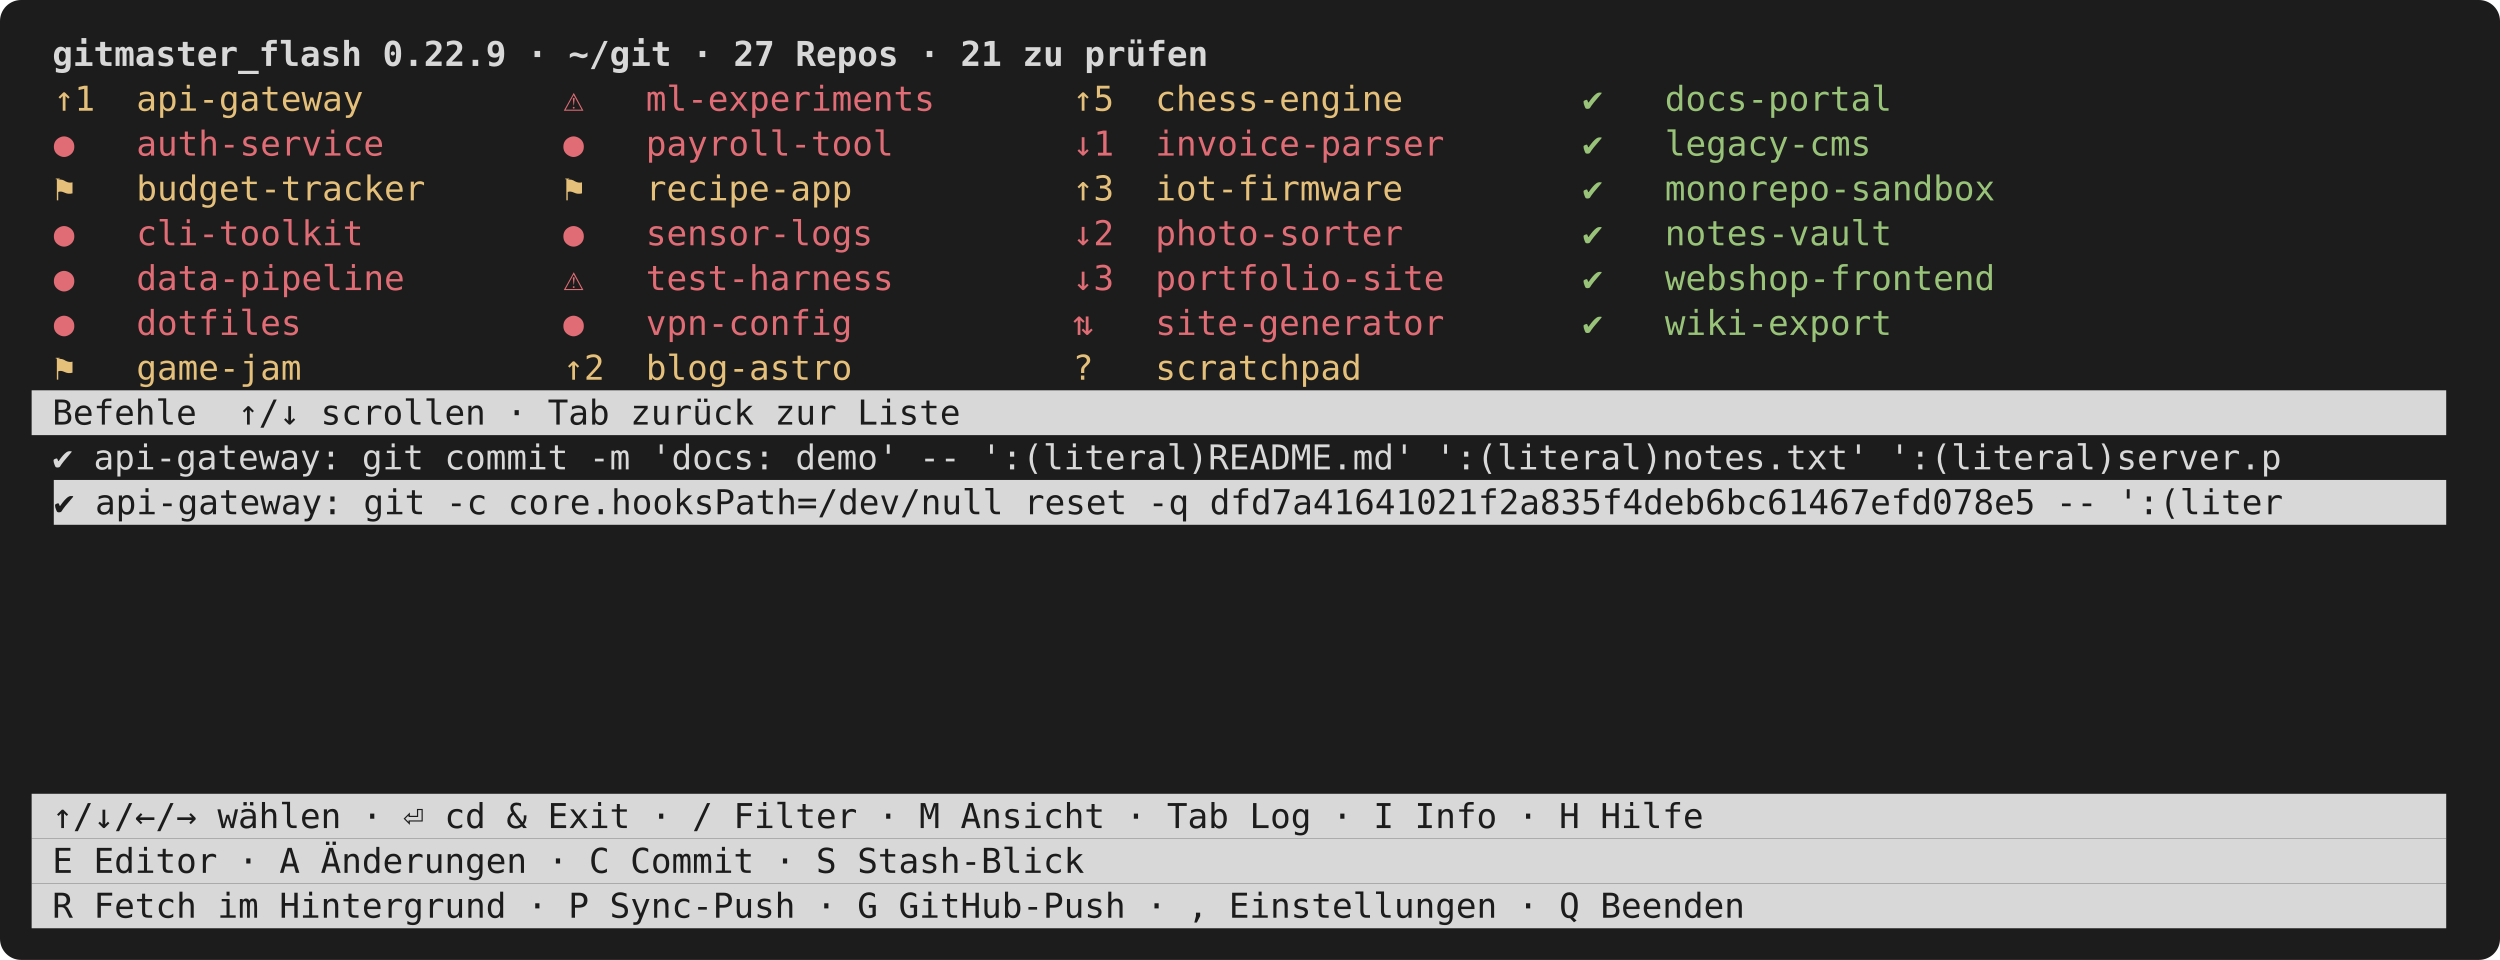
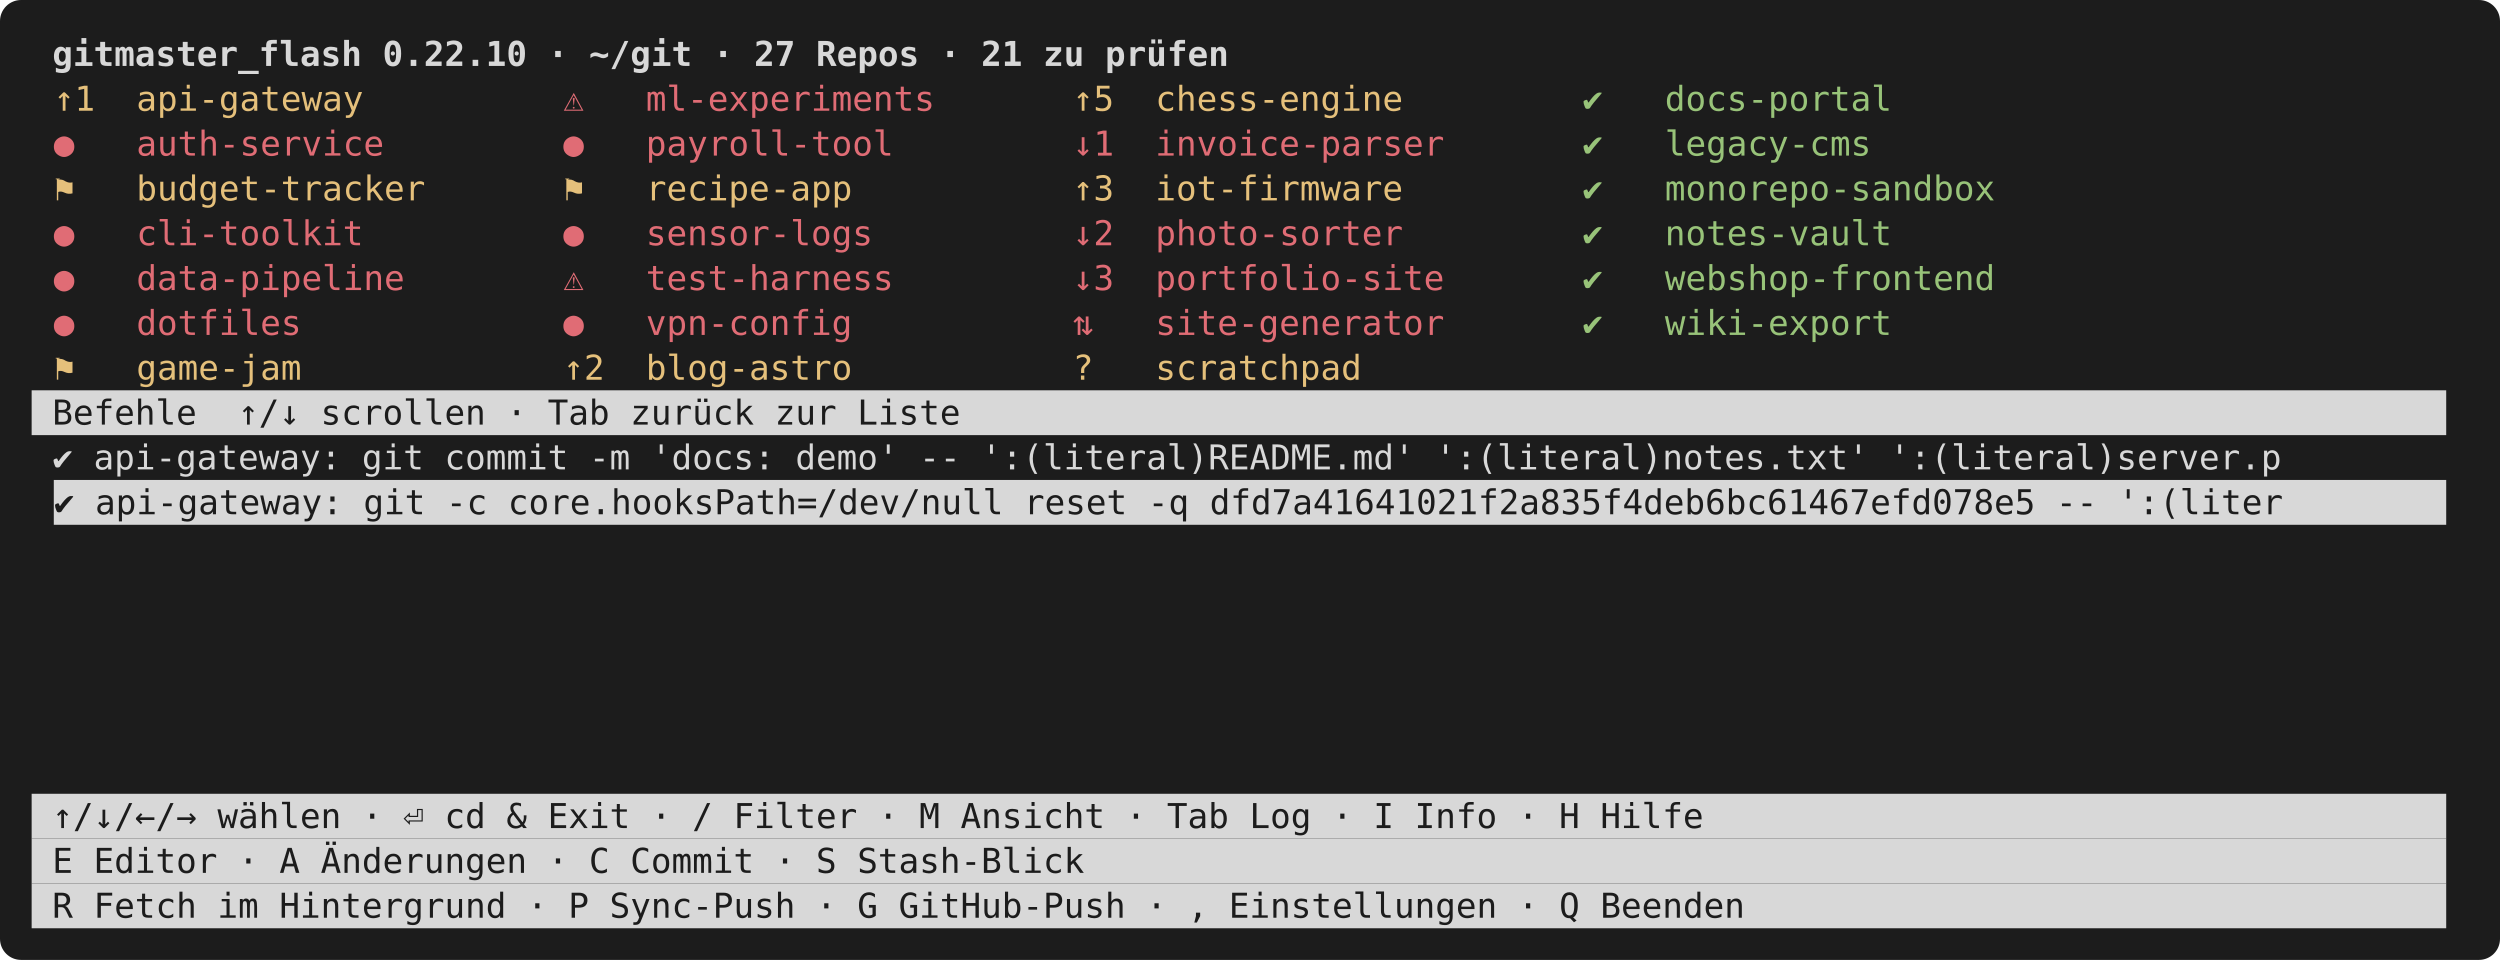
<svg xmlns="http://www.w3.org/2000/svg" viewBox="0 0 948 364" width="948" height="364" font-family="ui-monospace,SFMono-Regular,Menlo,Consolas,monospace" font-size="13">
  <rect width="948" height="364" rx="8" fill="#1c1c1c" />
-   <text x="12.0" y="25.0" fill="#d8d8d8" font-weight="bold" xml:space="preserve"> gitmaster_flash 0.22.9 · ~/git · 27 Repos · 21 zu prüfen                                                    </text>
+   <text x="12.0" y="25.0" fill="#d8d8d8" font-weight="bold" xml:space="preserve"> gitmaster_flash 0.22.10 · ~/git · 27 Repos · 21 zu prüfen                                                   </text>
  <text x="20.4" y="42.0" fill="#e5c07b" xml:space="preserve">↑1  api-gateway      </text>
  <text x="213.6" y="42.0" fill="#e06c75" xml:space="preserve">⚠   ml-experiments   </text>
  <text x="406.8" y="42.0" fill="#e5c07b" xml:space="preserve">↑5  chess-engine     </text>
  <text x="600.0" y="42.0" fill="#98c379" xml:space="preserve">✔   docs-portal      </text>
  <text x="20.4" y="59.0" fill="#e06c75" xml:space="preserve">●   auth-service     </text>
  <text x="213.6" y="59.0" fill="#e06c75" xml:space="preserve">●   payroll-tool     </text>
  <text x="406.8" y="59.0" fill="#e06c75" xml:space="preserve">↓1  invoice-parser   </text>
  <text x="600.0" y="59.0" fill="#98c379" xml:space="preserve">✔   legacy-cms       </text>
  <text x="20.4" y="76.0" fill="#e5c07b" xml:space="preserve">⚑   budget-tracker   </text>
  <text x="213.6" y="76.0" fill="#e5c07b" xml:space="preserve">⚑   recipe-app       </text>
  <text x="406.8" y="76.0" fill="#e5c07b" xml:space="preserve">↑3  iot-firmware     </text>
  <text x="600.0" y="76.0" fill="#98c379" xml:space="preserve">✔   monorepo-sandbox </text>
  <text x="20.4" y="93.0" fill="#e06c75" xml:space="preserve">●   cli-toolkit      </text>
  <text x="213.6" y="93.0" fill="#e06c75" xml:space="preserve">●   sensor-logs      </text>
  <text x="406.8" y="93.0" fill="#e06c75" xml:space="preserve">↓2  photo-sorter     </text>
  <text x="600.0" y="93.0" fill="#98c379" xml:space="preserve">✔   notes-vault      </text>
  <text x="20.4" y="110.0" fill="#e06c75" xml:space="preserve">●   data-pipeline    </text>
  <text x="213.6" y="110.0" fill="#e06c75" xml:space="preserve">⚠   test-harness     </text>
  <text x="406.8" y="110.0" fill="#e06c75" xml:space="preserve">↓3  portfolio-site   </text>
  <text x="600.0" y="110.0" fill="#98c379" xml:space="preserve">✔   webshop-frontend </text>
  <text x="20.4" y="127.0" fill="#e06c75" xml:space="preserve">●   dotfiles         </text>
  <text x="213.6" y="127.0" fill="#e06c75" xml:space="preserve">●   vpn-config       </text>
  <text x="406.8" y="127.0" fill="#e06c75" xml:space="preserve">⇅   site-generator   </text>
  <text x="600.0" y="127.0" fill="#98c379" xml:space="preserve">✔   wiki-export      </text>
  <text x="20.4" y="144.0" fill="#e5c07b" xml:space="preserve">⚑   game-jam         </text>
  <text x="213.6" y="144.0" fill="#e5c07b" xml:space="preserve">↑2  blog-astro       </text>
  <text x="406.8" y="144.0" fill="#e5c07b" xml:space="preserve">?   scratchpad       </text>
  <rect x="12.0" y="148.0" width="915.6" height="17.0" fill="#d8d8d8" />
  <text x="12.0" y="161.0" fill="#1c1c1c" xml:space="preserve"> Befehle  ↑/↓ scrollen · Tab zurück zur Liste                                                                </text>
  <text x="12.0" y="178.0" fill="#d8d8d8" xml:space="preserve"> ✔ api-gateway: git commit -m 'docs: demo' -- ':(literal)README.md' ':(literal)notes.txt' ':(literal)server.p </text>
  <rect x="20.4" y="182.0" width="907.2" height="17.0" fill="#d8d8d8" />
  <text x="20.4" y="195.0" fill="#1c1c1c" xml:space="preserve">✔ api-gateway: git -c core.hooksPath=/dev/null reset -q dfd7a41641021f2a835f4deb6bc61467efd078e5 -- ':(liter</text>
  <rect x="12.0" y="301.0" width="915.6" height="17.0" fill="#d8d8d8" />
  <text x="12.0" y="314.0" fill="#1c1c1c" xml:space="preserve"> ↑/↓/←/→ wählen · ⏎ cd &amp; Exit · / Filter · M Ansicht · Tab Log · I Info · H Hilfe                            </text>
  <rect x="12.0" y="318.0" width="915.6" height="17.0" fill="#d8d8d8" />
  <text x="12.0" y="331.0" fill="#1c1c1c" xml:space="preserve"> E Editor · A Änderungen · C Commit · S Stash-Blick                                                          </text>
  <rect x="12.0" y="335.0" width="915.6" height="17.0" fill="#d8d8d8" />
  <text x="12.0" y="348.0" fill="#1c1c1c" xml:space="preserve"> R Fetch im Hintergrund · P Sync-Push · G GitHub-Push · , Einstellungen · Q Beenden                          </text>
</svg>
